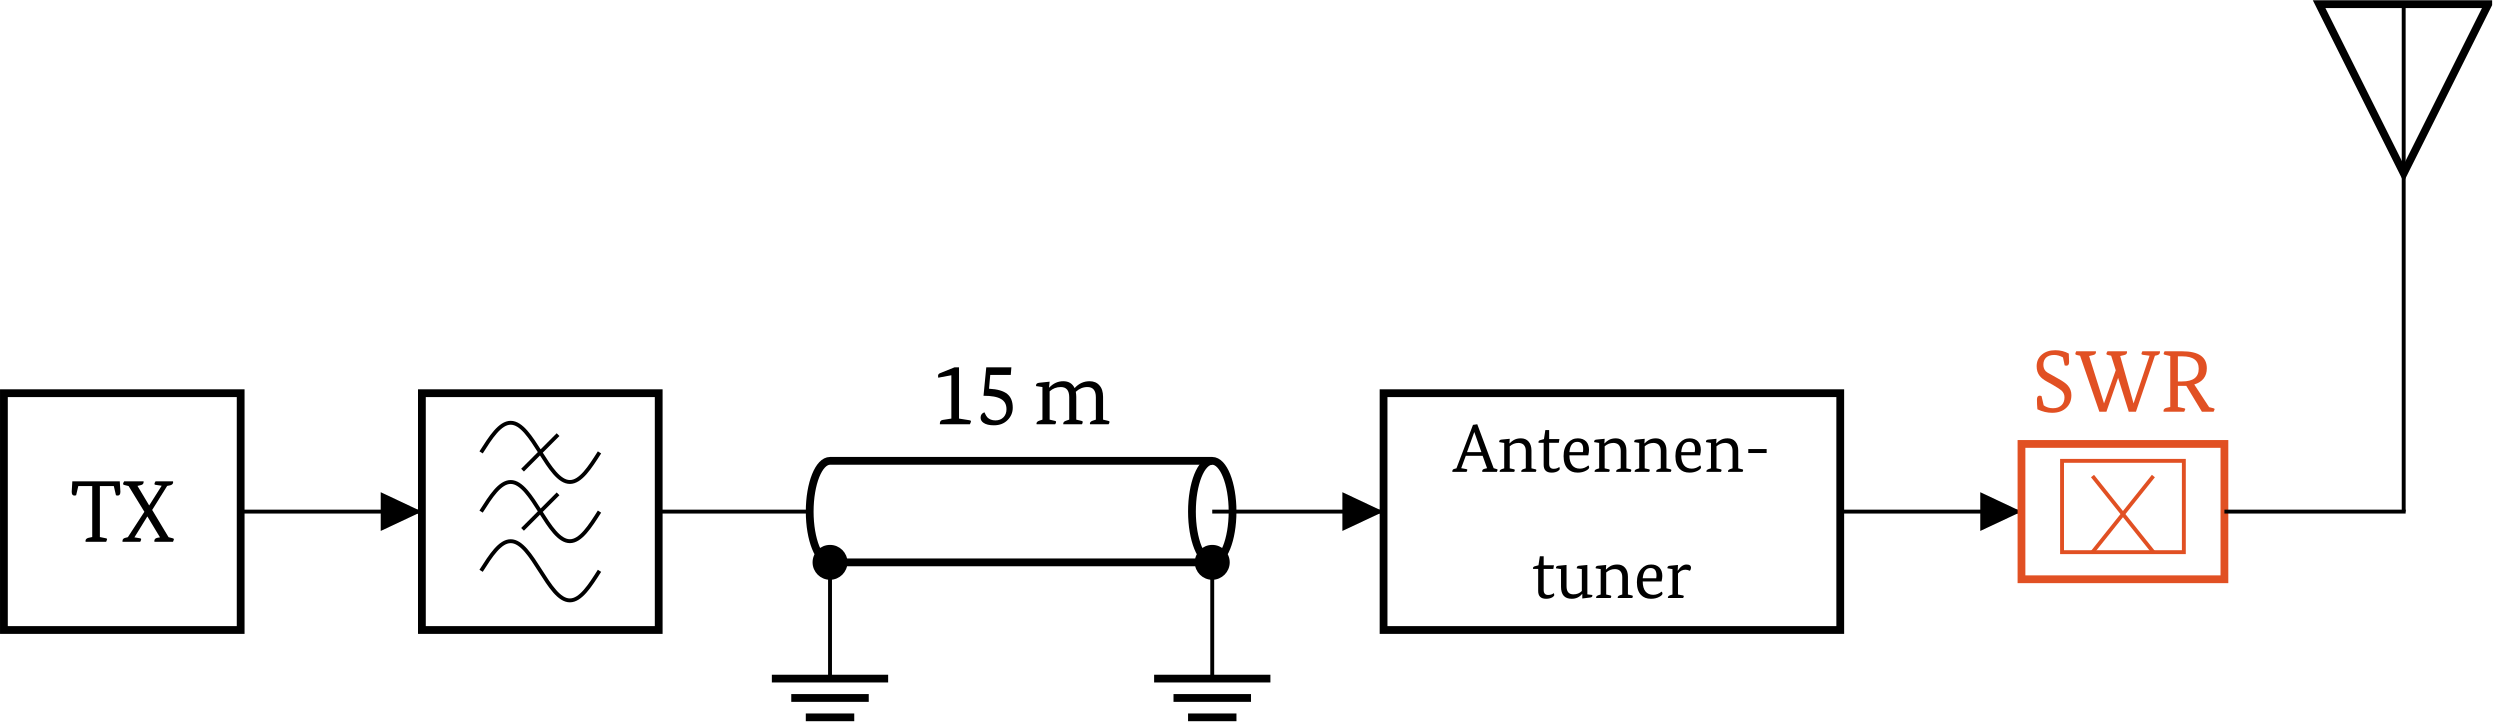
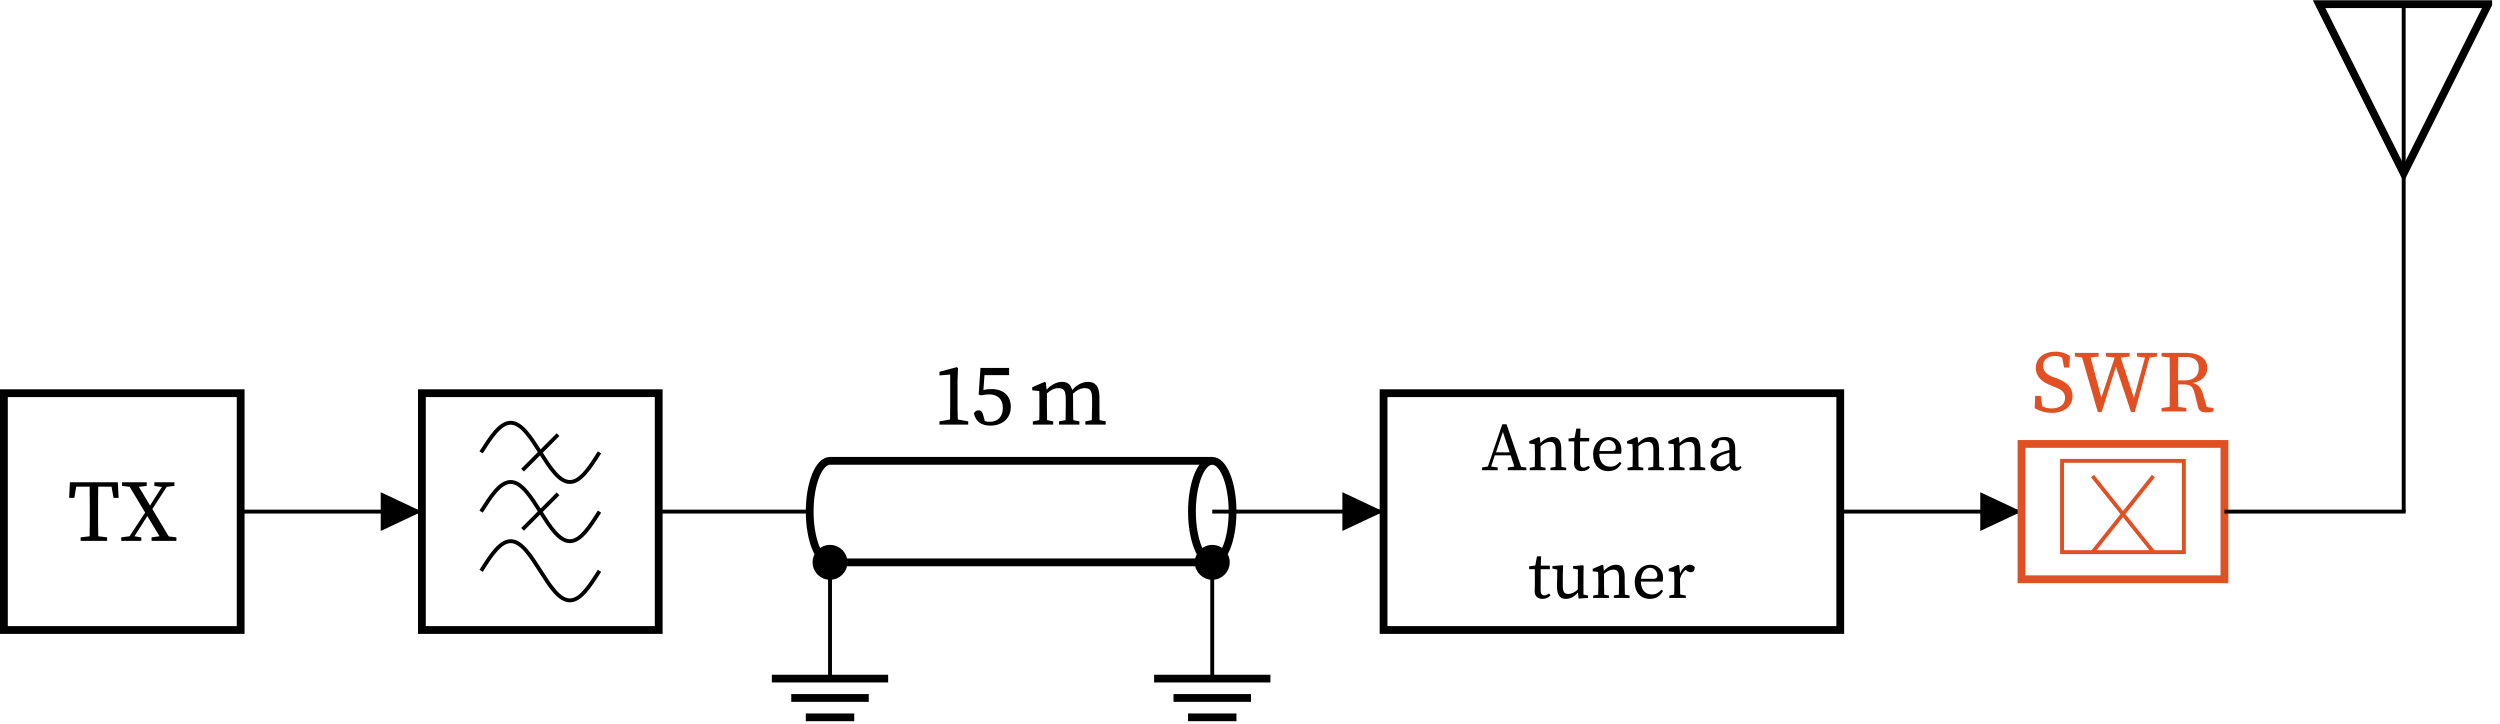
- <svg xmlns="http://www.w3.org/2000/svg" xmlns:xlink="http://www.w3.org/1999/xlink" width="255.194pt" height="73.825pt" viewBox="0 0 255.194 73.825">
+ <svg xmlns="http://www.w3.org/2000/svg" xmlns:xlink="http://www.w3.org/1999/xlink" width="255.194" height="73.825" viewBox="0 0 255.194 73.825">
  <defs>
    <g>
      <g id="glyph-0-0">
-         <path d="M 4.453 -5.688 L 3.031 -5.688 L 3.031 -0.484 L 3.641 -0.359 C 3.723 -0.348 3.766 -0.316 3.766 -0.266 C 3.766 -0.234 3.734 -0.145 3.672 0 L 1.578 0 C 1.566 -0.02 1.562 -0.047 1.562 -0.078 C 1.562 -0.242 1.664 -0.352 1.875 -0.406 L 2.25 -0.484 L 2.25 -5.688 L 0.828 -5.688 L 0.609 -4.75 C 0.547 -4.727 0.484 -4.719 0.422 -4.719 C 0.242 -4.719 0.156 -4.848 0.156 -5.109 C 0.156 -5.254 0.176 -5.609 0.219 -6.172 L 5.062 -6.172 C 5.102 -5.609 5.125 -5.254 5.125 -5.109 C 5.125 -4.848 5.035 -4.719 4.859 -4.719 C 4.797 -4.719 4.734 -4.727 4.672 -4.75 Z M 4.453 -5.688 " />
+         <path d="M 2.281 -2.766 C 2.281 -2 2.281 -1.219 2.266 -0.469 L 1.344 -0.359 L 1.344 0 L 4.047 0 L 4.047 -0.359 L 3.141 -0.469 C 3.125 -1.234 3.125 -2 3.125 -2.766 L 3.125 -3.203 C 3.125 -4 3.125 -4.766 3.141 -5.531 L 4.5 -5.531 L 4.703 -4.391 L 5.219 -4.391 L 5.141 -5.984 L 0.25 -5.984 L 0.172 -4.391 L 0.703 -4.391 L 0.891 -5.531 L 2.266 -5.531 C 2.281 -4.75 2.281 -3.984 2.281 -3.203 Z M 2.281 -2.766 " />
      </g>
      <g id="glyph-0-1">
-         <path d="M 2.203 -6.172 C 2.203 -6.141 2.203 -6.113 2.203 -6.094 C 2.203 -5.926 2.102 -5.82 1.906 -5.781 L 1.578 -5.703 L 2.766 -3.719 L 2.781 -3.719 L 4.047 -5.719 L 3.438 -5.812 C 3.352 -5.812 3.312 -5.848 3.312 -5.922 C 3.312 -5.973 3.348 -6.055 3.422 -6.172 L 5.203 -6.172 C 5.211 -6.141 5.219 -6.113 5.219 -6.094 C 5.219 -5.926 5.117 -5.816 4.922 -5.766 L 4.609 -5.703 L 3.078 -3.25 L 4.75 -0.469 L 5.172 -0.359 C 5.254 -0.336 5.297 -0.305 5.297 -0.266 C 5.297 -0.234 5.266 -0.145 5.203 0 L 3.312 0 C 3.301 -0.02 3.297 -0.047 3.297 -0.078 C 3.297 -0.254 3.398 -0.363 3.609 -0.406 L 3.875 -0.453 L 2.594 -2.578 L 2.578 -2.578 L 1.266 -0.453 L 1.828 -0.359 C 1.91 -0.348 1.953 -0.316 1.953 -0.266 C 1.953 -0.203 1.922 -0.113 1.859 0 L 0.047 0 C 0.047 -0.02 0.047 -0.047 0.047 -0.078 C 0.047 -0.254 0.145 -0.363 0.344 -0.406 L 0.594 -0.469 L 2.281 -3.062 L 0.672 -5.688 L 0.234 -5.797 C 0.148 -5.816 0.109 -5.859 0.109 -5.922 C 0.109 -5.973 0.145 -6.055 0.219 -6.172 Z M 2.203 -6.172 " />
+         <path d="M 0.172 -5.609 L 0.953 -5.516 L 2.531 -2.891 L 0.938 -0.469 L 0.094 -0.359 L 0.094 0 L 2.141 0 L 2.141 -0.359 L 1.438 -0.469 L 2.75 -2.531 L 4 -0.469 L 3.188 -0.359 L 3.188 0 L 5.719 0 L 5.719 -0.359 L 4.938 -0.453 L 3.266 -3.25 L 4.734 -5.516 L 5.516 -5.609 L 5.516 -5.984 L 3.469 -5.984 L 3.469 -5.609 L 4.234 -5.5 L 3.031 -3.609 L 1.891 -5.516 L 2.688 -5.609 L 2.688 -5.984 L 0.172 -5.984 Z M 0.172 -5.609 " />
      </g>
      <g id="glyph-0-2">
-         <path d="M 2.031 -0.578 L 2.031 -5 L 0.688 -4.75 C 0.676 -4.82 0.672 -4.883 0.672 -4.938 C 0.672 -5.07 0.742 -5.164 0.891 -5.219 L 2.359 -5.812 L 2.812 -5.812 L 2.812 -0.578 L 3.891 -0.406 C 3.984 -0.395 4.031 -0.359 4.031 -0.297 C 4.031 -0.242 3.992 -0.145 3.922 0 L 0.859 0 C 0.859 -0.02 0.859 -0.047 0.859 -0.078 C 0.859 -0.285 0.953 -0.406 1.141 -0.438 Z M 2.031 -0.578 " />
+         <path d="M 0.562 -5.391 L 0.562 -5.016 L 1.656 -5.109 L 1.656 -1.891 C 1.656 -1.438 1.641 -0.969 1.641 -0.516 L 0.562 -0.328 L 0.562 0 L 3.5 0 L 3.5 -0.328 L 2.438 -0.516 C 2.422 -0.969 2.406 -1.438 2.406 -1.891 L 2.406 -4.484 L 2.453 -5.766 L 2.328 -5.859 Z M 0.562 -5.391 " />
      </g>
      <g id="glyph-0-3">
-         <path d="M 1.125 -5.812 L 3.688 -5.812 L 3.625 -5.031 L 1.531 -5.031 L 1.406 -3.625 C 2.27 -3.582 2.895 -3.398 3.281 -3.078 C 3.645 -2.773 3.828 -2.312 3.828 -1.688 C 3.828 -1.195 3.648 -0.773 3.297 -0.422 C 2.941 -0.066 2.477 0.109 1.906 0.109 C 1.426 0.109 1.066 0.02 0.828 -0.156 C 0.641 -0.289 0.547 -0.461 0.547 -0.672 C 0.547 -0.941 0.676 -1.125 0.938 -1.219 C 1.051 -0.969 1.145 -0.801 1.219 -0.719 C 1.426 -0.5 1.707 -0.391 2.062 -0.391 C 2.406 -0.391 2.68 -0.5 2.891 -0.719 C 3.086 -0.926 3.188 -1.195 3.188 -1.531 C 3.188 -2.02 3 -2.367 2.625 -2.578 C 2.258 -2.797 1.664 -2.906 0.844 -2.906 Z M 1.125 -5.812 " />
+         <path d="M 4.125 -1.797 C 4.125 -2.984 3.328 -3.625 2.156 -3.625 C 1.859 -3.625 1.594 -3.594 1.328 -3.516 L 1.438 -5.047 L 3.953 -5.047 L 3.953 -5.781 L 1.031 -5.781 L 0.844 -3.062 L 1.094 -2.984 C 1.375 -3.047 1.656 -3.078 1.922 -3.078 C 2.781 -3.078 3.312 -2.594 3.312 -1.703 C 3.312 -0.844 2.844 -0.281 1.969 -0.281 C 1.812 -0.281 1.641 -0.297 1.469 -0.359 L 1.344 -0.844 C 1.219 -1.312 1.094 -1.453 0.828 -1.453 C 0.609 -1.453 0.453 -1.344 0.359 -1.141 C 0.547 -0.297 1.125 0.109 2.031 0.109 C 3.281 0.109 4.125 -0.656 4.125 -1.797 Z M 4.125 -1.797 " />
      </g>
      <g id="glyph-0-4">
-         <path d="M 7.094 -0.469 L 7.625 -0.344 C 7.707 -0.332 7.75 -0.297 7.75 -0.234 C 7.75 -0.148 7.719 -0.07 7.656 0 L 5.766 0 C 5.754 -0.02 5.75 -0.039 5.75 -0.062 C 5.75 -0.195 5.844 -0.297 6.031 -0.359 L 6.359 -0.469 L 6.359 -2.75 C 6.359 -3.445 6.07 -3.797 5.5 -3.797 C 5.051 -3.797 4.656 -3.633 4.312 -3.312 C 4.344 -3.102 4.359 -2.93 4.359 -2.797 L 4.359 -0.469 L 4.891 -0.344 C 4.973 -0.332 5.016 -0.297 5.016 -0.234 C 5.016 -0.148 4.988 -0.07 4.938 0 L 3.031 0 C 3.031 -0.02 3.031 -0.039 3.031 -0.062 C 3.031 -0.195 3.125 -0.297 3.312 -0.359 L 3.641 -0.469 L 3.641 -2.75 C 3.641 -3.445 3.352 -3.797 2.781 -3.797 C 2.344 -3.797 1.961 -3.648 1.641 -3.359 L 1.641 -0.469 L 2.172 -0.344 C 2.254 -0.332 2.297 -0.297 2.297 -0.234 C 2.297 -0.148 2.266 -0.07 2.203 0 L 0.312 0 C 0.301 -0.02 0.297 -0.039 0.297 -0.062 C 0.297 -0.195 0.391 -0.297 0.578 -0.359 L 0.906 -0.469 L 0.906 -3.797 L 0.266 -3.891 C 0.254 -3.91 0.25 -3.93 0.25 -3.953 C 0.25 -4.117 0.359 -4.211 0.578 -4.234 L 1.641 -4.344 L 1.578 -3.75 L 1.609 -3.75 C 2.016 -4.176 2.488 -4.391 3.031 -4.391 C 3.582 -4.391 3.969 -4.156 4.188 -3.688 C 4.613 -4.156 5.125 -4.391 5.719 -4.391 C 6.145 -4.391 6.477 -4.25 6.719 -3.969 C 6.969 -3.695 7.094 -3.305 7.094 -2.797 Z M 7.094 -0.469 " />
+         <path d="M 6 -4.359 C 5.438 -4.359 4.844 -4.078 4.375 -3.516 C 4.234 -4.109 3.891 -4.359 3.328 -4.359 C 2.781 -4.359 2.188 -4.031 1.766 -3.562 L 1.688 -4.266 L 1.562 -4.359 L 0.297 -3.812 L 0.297 -3.5 L 1.016 -3.422 C 1.031 -3.062 1.031 -2.797 1.031 -2.312 L 1.031 -1.875 C 1.031 -1.469 1.031 -0.891 1.016 -0.453 L 0.359 -0.328 L 0.359 0 L 2.438 0 L 2.438 -0.328 L 1.812 -0.453 C 1.812 -0.891 1.797 -1.484 1.797 -1.875 L 1.797 -3.188 C 2.234 -3.562 2.578 -3.719 2.984 -3.719 C 3.516 -3.719 3.719 -3.453 3.719 -2.641 L 3.719 -1.875 C 3.719 -1.469 3.703 -0.891 3.703 -0.453 L 3.031 -0.328 L 3.031 0 L 5.109 0 L 5.109 -0.328 L 4.484 -0.453 C 4.484 -0.891 4.469 -1.469 4.469 -1.875 L 4.469 -2.703 C 4.469 -2.875 4.453 -3.016 4.453 -3.156 C 4.906 -3.562 5.266 -3.719 5.656 -3.719 C 6.172 -3.719 6.406 -3.484 6.406 -2.656 L 6.406 -1.875 C 6.406 -1.469 6.391 -0.891 6.375 -0.453 L 5.719 -0.328 L 5.719 0 L 7.797 0 L 7.797 -0.328 L 7.172 -0.453 C 7.156 -0.891 7.156 -1.469 7.156 -1.875 L 7.156 -2.797 C 7.156 -3.906 6.734 -4.359 6 -4.359 Z M 6 -4.359 " />
      </g>
      <g id="glyph-0-5">
-         <path d="M 3.203 -5.547 C 2.898 -5.711 2.602 -5.797 2.312 -5.797 C 1.957 -5.797 1.68 -5.707 1.484 -5.531 C 1.297 -5.352 1.203 -5.109 1.203 -4.797 C 1.203 -4.535 1.281 -4.316 1.438 -4.141 C 1.531 -4.047 1.703 -3.938 1.953 -3.812 L 2.781 -3.344 C 3.219 -3.102 3.523 -2.879 3.703 -2.672 C 3.941 -2.398 4.062 -2.07 4.062 -1.688 C 4.062 -1.156 3.891 -0.727 3.547 -0.406 C 3.191 -0.062 2.707 0.109 2.094 0.109 C 1.602 0.109 1.102 -0.008 0.594 -0.25 C 0.562 -0.57 0.547 -0.906 0.547 -1.25 C 0.547 -1.508 0.641 -1.641 0.828 -1.641 C 0.879 -1.641 0.941 -1.625 1.016 -1.594 L 1.234 -0.656 C 1.504 -0.457 1.82 -0.359 2.188 -0.359 C 2.57 -0.359 2.867 -0.469 3.078 -0.688 C 3.266 -0.883 3.359 -1.145 3.359 -1.469 C 3.359 -1.738 3.258 -1.969 3.062 -2.156 C 2.926 -2.281 2.625 -2.477 2.156 -2.75 L 1.594 -3.062 C 1.25 -3.25 0.992 -3.445 0.828 -3.656 C 0.617 -3.926 0.516 -4.254 0.516 -4.641 C 0.516 -5.141 0.695 -5.539 1.062 -5.844 C 1.406 -6.133 1.859 -6.281 2.422 -6.281 C 2.93 -6.281 3.391 -6.164 3.797 -5.938 C 3.816 -5.508 3.828 -5.227 3.828 -5.094 C 3.828 -4.832 3.738 -4.703 3.562 -4.703 C 3.5 -4.703 3.438 -4.711 3.375 -4.734 Z M 3.203 -5.547 " />
+         <path d="M 2.078 -0.312 C 1.688 -0.312 1.422 -0.391 1.141 -0.531 L 0.969 -1.594 L 0.406 -1.594 L 0.359 -0.344 C 0.766 -0.078 1.438 0.141 2.094 0.141 C 3.344 0.141 4.219 -0.516 4.219 -1.562 C 4.219 -2.406 3.766 -2.938 2.594 -3.391 L 2.234 -3.516 C 1.594 -3.766 1.219 -4.109 1.219 -4.656 C 1.219 -5.312 1.75 -5.672 2.438 -5.672 C 2.703 -5.672 2.938 -5.609 3.156 -5.484 L 3.359 -4.484 L 3.891 -4.484 L 3.953 -5.656 C 3.562 -5.938 3.078 -6.109 2.484 -6.109 C 1.344 -6.109 0.469 -5.484 0.469 -4.453 C 0.469 -3.547 1.094 -3.016 2.016 -2.656 L 2.359 -2.516 C 3.125 -2.219 3.453 -1.969 3.453 -1.391 C 3.453 -0.703 2.906 -0.312 2.078 -0.312 Z M 2.078 -0.312 " />
      </g>
      <g id="glyph-0-6">
-         <path d="M 4.344 -3.438 L 4.328 -3.438 L 3.141 0 L 2.422 0 L 0.453 -5.719 L 0.094 -5.797 C 0.008 -5.816 -0.031 -5.859 -0.031 -5.922 C -0.031 -5.973 0 -6.055 0.062 -6.172 L 2.062 -6.172 C 2.07 -6.141 2.078 -6.113 2.078 -6.094 C 2.078 -5.926 1.973 -5.82 1.766 -5.781 L 1.375 -5.688 L 2.891 -0.875 L 2.906 -0.875 L 4.094 -4.234 L 3.625 -5.719 L 3.266 -5.797 C 3.18 -5.816 3.141 -5.859 3.141 -5.922 C 3.141 -5.973 3.176 -6.055 3.25 -6.172 L 5.234 -6.172 C 5.242 -6.141 5.25 -6.113 5.25 -6.094 C 5.25 -5.926 5.145 -5.82 4.938 -5.781 L 4.547 -5.688 L 5.906 -0.875 L 5.922 -0.875 L 7.547 -5.719 L 6.844 -5.812 C 6.758 -5.832 6.719 -5.867 6.719 -5.922 C 6.719 -5.961 6.75 -6.047 6.812 -6.172 L 8.609 -6.172 C 8.609 -6.141 8.609 -6.113 8.609 -6.094 C 8.609 -5.926 8.508 -5.816 8.312 -5.766 L 8.094 -5.719 L 6.156 0 L 5.422 0 Z M 4.344 -3.438 " />
+         <path d="M 5.875 0.062 L 6.25 0.062 L 7.766 -5.5 L 8.516 -5.609 L 8.516 -5.984 L 6.484 -5.984 L 6.484 -5.609 L 7.297 -5.5 L 6.172 -1.375 L 4.828 -5.5 L 5.734 -5.609 L 5.734 -5.984 L 3.312 -5.984 L 3.312 -5.609 L 4.203 -5.5 L 2.844 -1.406 L 1.75 -5.516 L 2.562 -5.609 L 2.562 -5.984 L 0.141 -5.984 L 0.141 -5.609 L 0.875 -5.516 L 2.484 0.062 L 2.875 0.062 L 4.328 -4.578 Z M 5.875 0.062 " />
      </g>
      <g id="glyph-0-7">
-         <path d="M 2.734 -2.641 C 2.586 -2.641 2.461 -2.641 2.359 -2.641 L 1.875 -2.641 L 1.875 -0.484 L 2.5 -0.359 C 2.582 -0.348 2.625 -0.316 2.625 -0.266 C 2.625 -0.234 2.586 -0.145 2.516 0 L 0.422 0 C 0.41 -0.02 0.406 -0.047 0.406 -0.078 C 0.406 -0.242 0.508 -0.352 0.719 -0.406 L 1.094 -0.484 L 1.094 -5.688 L 0.547 -5.812 C 0.461 -5.832 0.422 -5.867 0.422 -5.922 C 0.422 -5.973 0.453 -6.055 0.516 -6.172 L 2.312 -6.172 C 3.988 -6.172 4.828 -5.594 4.828 -4.438 C 4.828 -3.602 4.398 -3.051 3.547 -2.781 L 5.062 -0.469 L 5.5 -0.359 C 5.582 -0.336 5.625 -0.305 5.625 -0.266 C 5.625 -0.234 5.586 -0.145 5.516 0 L 4.328 0 Z M 2.312 -3.094 C 3.438 -3.094 4 -3.523 4 -4.391 C 4 -5.234 3.438 -5.656 2.312 -5.656 L 1.875 -5.656 L 1.875 -3.094 Z M 2.312 -3.094 " />
+         <path d="M 2.875 -5.562 C 3.797 -5.562 4.188 -5.156 4.188 -4.406 C 4.188 -3.688 3.734 -3.172 2.766 -3.172 L 2.078 -3.172 C 2.078 -4.016 2.078 -4.781 2.094 -5.562 Z M 1.234 -2.766 C 1.234 -2 1.234 -1.219 1.219 -0.469 L 0.391 -0.359 L 0.391 0 L 2.922 0 L 2.922 -0.359 L 2.094 -0.469 C 2.078 -1.188 2.078 -1.906 2.078 -2.766 L 2.516 -2.766 C 3.25 -2.766 3.578 -2.641 3.75 -1.906 L 4.109 -0.484 C 4.203 -0.047 4.453 0.094 5.016 0.094 C 5.297 0.094 5.516 0.047 5.688 0 L 5.688 -0.359 L 5 -0.453 L 4.625 -1.766 C 4.422 -2.469 4.094 -2.797 3.562 -2.906 C 4.562 -3.078 5.062 -3.719 5.062 -4.422 C 5.062 -5.391 4.266 -5.984 2.891 -5.984 L 0.391 -5.984 L 0.391 -5.609 L 1.219 -5.516 C 1.234 -4.75 1.234 -3.984 1.234 -3.203 Z M 1.234 -2.766 " />
      </g>
      <g id="glyph-1-0">
-         <path d="M 3.484 -0.375 L 3.031 -1.641 L 1.312 -1.641 L 0.844 -0.375 L 1.375 -0.281 C 1.438 -0.27 1.469 -0.242 1.469 -0.203 C 1.469 -0.172 1.441 -0.102 1.391 0 L -0.062 0 C -0.062 -0.02 -0.062 -0.039 -0.062 -0.062 C -0.062 -0.195 0.016 -0.281 0.172 -0.312 L 0.359 -0.359 L 2.047 -4.797 L 2.484 -4.859 L 4.156 -0.375 L 4.469 -0.281 C 4.531 -0.258 4.562 -0.234 4.562 -0.203 C 4.562 -0.18 4.535 -0.113 4.484 0 L 3 0 C 2.988 -0.02 2.984 -0.039 2.984 -0.062 C 2.984 -0.188 3.062 -0.27 3.219 -0.312 Z M 1.438 -2.016 L 2.906 -2.016 L 2.188 -4.047 L 2.172 -4.047 Z M 1.438 -2.016 " />
+         <path d="M 2.156 -3.906 L 2.844 -1.828 L 1.453 -1.828 Z M 0.031 0 L 1.625 0 L 1.625 -0.281 L 0.953 -0.375 L 1.328 -1.516 L 2.953 -1.516 L 3.328 -0.375 L 2.656 -0.281 L 2.656 0 L 4.547 0 L 4.547 -0.281 L 4.016 -0.344 L 2.531 -4.688 L 2.094 -4.688 L 0.625 -0.375 L 0.031 -0.281 Z M 0.031 0 " />
      </g>
      <g id="glyph-1-1">
-         <path d="M 0.703 -0.359 L 0.703 -2.953 L 0.203 -3.031 C 0.191 -3.039 0.188 -3.055 0.188 -3.078 C 0.188 -3.211 0.273 -3.285 0.453 -3.297 L 1.266 -3.375 L 1.234 -2.906 L 1.25 -2.906 C 1.406 -3.062 1.539 -3.172 1.656 -3.234 C 1.863 -3.359 2.113 -3.422 2.406 -3.422 C 2.738 -3.422 3 -3.312 3.188 -3.094 C 3.383 -2.875 3.484 -2.566 3.484 -2.172 L 3.484 -0.359 L 3.891 -0.266 C 3.953 -0.254 3.984 -0.227 3.984 -0.188 C 3.984 -0.125 3.961 -0.062 3.922 0 L 2.453 0 C 2.441 -0.02 2.438 -0.035 2.438 -0.047 C 2.438 -0.148 2.508 -0.227 2.656 -0.281 L 2.906 -0.359 L 2.906 -2.141 C 2.906 -2.422 2.828 -2.633 2.672 -2.781 C 2.535 -2.895 2.363 -2.953 2.156 -2.953 C 1.82 -2.953 1.523 -2.836 1.266 -2.609 L 1.266 -0.359 L 1.688 -0.266 C 1.75 -0.254 1.781 -0.227 1.781 -0.188 C 1.781 -0.125 1.758 -0.062 1.719 0 L 0.25 0 C 0.238 -0.02 0.234 -0.035 0.234 -0.047 C 0.234 -0.148 0.305 -0.227 0.453 -0.281 Z M 0.703 -0.359 " />
+         <path d="M 2.609 -3.391 C 2.188 -3.391 1.703 -3.141 1.375 -2.766 L 1.312 -3.328 L 1.203 -3.391 L 0.234 -2.969 L 0.234 -2.719 L 0.781 -2.656 C 0.797 -2.391 0.812 -2.172 0.812 -1.797 L 0.812 -1.453 C 0.812 -1.141 0.797 -0.703 0.797 -0.344 L 0.281 -0.25 L 0.281 0 L 1.891 0 L 1.891 -0.25 L 1.406 -0.344 C 1.406 -0.703 1.391 -1.156 1.391 -1.453 L 1.391 -2.469 C 1.75 -2.766 2.016 -2.891 2.344 -2.891 C 2.75 -2.891 2.922 -2.688 2.922 -2.047 L 2.922 -1.453 C 2.922 -1.141 2.906 -0.688 2.906 -0.344 L 2.391 -0.25 L 2.391 0 L 4 0 L 4 -0.25 L 3.516 -0.344 C 3.516 -0.703 3.5 -1.141 3.5 -1.453 L 3.5 -2.109 C 3.5 -3.016 3.219 -3.391 2.609 -3.391 Z M 2.609 -3.391 " />
      </g>
      <g id="glyph-1-2">
-         <path d="M 0.672 -3.344 L 0.812 -4.266 L 1.203 -4.266 L 1.203 -3.344 L 2.25 -3.344 L 2.188 -2.969 L 1.203 -2.969 L 1.203 -0.828 C 1.203 -0.484 1.352 -0.312 1.656 -0.312 C 1.895 -0.312 2.086 -0.375 2.234 -0.5 C 2.266 -0.445 2.281 -0.379 2.281 -0.297 C 2.281 -0.234 2.219 -0.16 2.094 -0.078 C 1.926 0.023 1.711 0.078 1.453 0.078 C 0.91 0.078 0.641 -0.188 0.641 -0.719 L 0.641 -2.969 L 0.125 -2.969 C 0.113 -2.988 0.109 -3.008 0.109 -3.031 C 0.109 -3.145 0.18 -3.219 0.328 -3.25 Z M 0.672 -3.344 " />
+         <path d="M 1.234 -0.781 L 1.234 -2.938 L 2.172 -2.938 L 2.172 -3.297 L 1.25 -3.297 L 1.281 -4.25 L 0.859 -4.25 L 0.688 -3.312 L 0.062 -3.234 L 0.062 -2.938 L 0.641 -2.938 L 0.641 -1.297 C 0.641 -1.016 0.625 -0.875 0.625 -0.703 C 0.625 -0.156 0.938 0.094 1.422 0.094 C 1.781 0.094 2.062 -0.047 2.25 -0.281 L 2.078 -0.453 C 1.906 -0.328 1.766 -0.266 1.609 -0.266 C 1.375 -0.266 1.234 -0.422 1.234 -0.781 Z M 1.234 -0.781 " />
      </g>
      <g id="glyph-1-3">
-         <path d="M 0.906 -1.688 C 0.906 -1.25 1 -0.91 1.188 -0.672 C 1.375 -0.441 1.641 -0.328 1.984 -0.328 C 2.285 -0.328 2.57 -0.438 2.844 -0.656 C 2.883 -0.625 2.91 -0.555 2.922 -0.453 C 2.922 -0.348 2.816 -0.238 2.609 -0.125 C 2.367 0.008 2.082 0.078 1.75 0.078 C 1.32 0.078 0.984 -0.051 0.734 -0.312 C 0.453 -0.602 0.312 -1.035 0.312 -1.609 C 0.312 -2.18 0.461 -2.633 0.766 -2.969 C 1.035 -3.27 1.367 -3.422 1.766 -3.422 C 2.129 -3.422 2.414 -3.312 2.625 -3.094 C 2.812 -2.883 2.906 -2.602 2.906 -2.25 C 2.906 -2.094 2.879 -1.906 2.828 -1.688 Z M 1.703 -3.062 C 1.234 -3.062 0.969 -2.711 0.906 -2.016 L 2.281 -2.016 C 2.301 -2.109 2.312 -2.207 2.312 -2.312 C 2.312 -2.812 2.109 -3.062 1.703 -3.062 Z M 1.703 -3.062 " />
+         <path d="M 1.875 -3.078 C 2.297 -3.078 2.625 -2.719 2.625 -2.328 C 2.625 -2.125 2.547 -1.953 2.219 -1.953 L 0.953 -1.953 C 1.031 -2.766 1.484 -3.078 1.875 -3.078 Z M 1.906 -3.391 C 1.047 -3.391 0.312 -2.688 0.312 -1.625 C 0.312 -0.562 0.922 0.094 1.859 0.094 C 2.5 0.094 2.938 -0.219 3.203 -0.719 L 3.031 -0.844 C 2.781 -0.562 2.516 -0.359 2.062 -0.359 C 1.391 -0.359 0.953 -0.812 0.938 -1.672 L 3.156 -1.672 C 3.188 -1.766 3.203 -1.891 3.203 -2.062 C 3.203 -2.906 2.641 -3.391 1.906 -3.391 Z M 1.906 -3.391 " />
      </g>
      <g id="glyph-1-4">
-         <path d="M 2.297 -1.922 L 0.422 -1.922 L 0.422 -2.328 L 2.297 -2.328 Z M 2.297 -1.922 " />
+         <path d="M 2.891 0.062 C 3.141 0.062 3.328 -0.016 3.5 -0.297 L 3.359 -0.438 C 3.281 -0.359 3.203 -0.297 3.094 -0.297 C 2.938 -0.297 2.844 -0.406 2.844 -0.703 L 2.844 -2.188 C 2.844 -3.062 2.484 -3.391 1.766 -3.391 C 1.047 -3.391 0.531 -3.062 0.406 -2.531 C 0.422 -2.344 0.531 -2.25 0.734 -2.25 C 0.922 -2.25 1.031 -2.359 1.094 -2.578 L 1.219 -3.031 C 1.375 -3.062 1.5 -3.078 1.594 -3.078 C 2.062 -3.078 2.25 -2.906 2.25 -2.234 L 2.25 -2.062 C 1.969 -2 1.688 -1.906 1.469 -1.828 C 0.531 -1.484 0.312 -1.172 0.312 -0.781 C 0.312 -0.203 0.734 0.094 1.25 0.094 C 1.656 0.094 1.891 -0.094 2.266 -0.469 C 2.328 -0.141 2.562 0.062 2.891 0.062 Z M 0.938 -0.891 C 0.938 -1.094 1.016 -1.359 1.609 -1.594 C 1.766 -1.641 2.016 -1.734 2.25 -1.797 L 2.25 -0.734 C 1.859 -0.453 1.719 -0.375 1.484 -0.375 C 1.172 -0.375 0.938 -0.516 0.938 -0.891 Z M 0.938 -0.891 " />
      </g>
      <g id="glyph-1-5">
-         <path d="M 0.609 -2.953 L 0.109 -3.031 C 0.098 -3.039 0.094 -3.055 0.094 -3.078 C 0.094 -3.211 0.18 -3.285 0.359 -3.297 L 1.172 -3.375 L 1.172 -1.203 C 1.172 -0.648 1.406 -0.375 1.875 -0.375 C 2.227 -0.375 2.516 -0.488 2.734 -0.719 L 2.734 -2.953 L 2.219 -3.031 C 2.219 -3.039 2.219 -3.055 2.219 -3.078 C 2.219 -3.211 2.301 -3.285 2.469 -3.297 L 3.297 -3.375 L 3.297 -0.375 L 3.797 -0.312 C 3.805 -0.289 3.812 -0.27 3.812 -0.25 C 3.812 -0.125 3.723 -0.055 3.547 -0.047 L 2.781 0.047 L 2.781 -0.422 L 2.766 -0.422 C 2.492 -0.086 2.141 0.078 1.703 0.078 C 0.973 0.078 0.609 -0.332 0.609 -1.156 Z M 0.609 -2.953 " />
+         <path d="M 3.812 0 L 3.812 -0.25 L 3.344 -0.344 L 3.344 -2.297 L 3.359 -3.281 L 3.297 -3.344 L 2.281 -3.25 L 2.281 -3 L 2.781 -2.906 L 2.766 -0.859 C 2.438 -0.562 2.109 -0.406 1.781 -0.406 C 1.406 -0.406 1.234 -0.625 1.234 -1.219 L 1.234 -2.297 L 1.266 -3.281 L 1.203 -3.344 L 0.172 -3.25 L 0.172 -3 L 0.672 -2.891 L 0.641 -1.156 C 0.641 -0.25 0.984 0.094 1.547 0.094 C 1.969 0.094 2.406 -0.109 2.781 -0.562 L 2.844 0.062 Z M 3.812 0 " />
      </g>
      <g id="glyph-1-6">
-         <path d="M 0.703 -0.359 L 0.703 -2.953 L 0.203 -3.031 C 0.191 -3.039 0.188 -3.055 0.188 -3.078 C 0.188 -3.211 0.273 -3.285 0.453 -3.297 L 1.266 -3.375 L 1.234 -2.797 L 1.25 -2.797 C 1.52 -3.211 1.816 -3.422 2.141 -3.422 C 2.441 -3.422 2.594 -3.305 2.594 -3.078 C 2.594 -2.984 2.555 -2.883 2.484 -2.781 C 2.316 -2.852 2.164 -2.891 2.031 -2.891 C 1.719 -2.891 1.461 -2.758 1.266 -2.5 L 1.266 -0.359 L 1.766 -0.266 C 1.828 -0.254 1.859 -0.227 1.859 -0.188 C 1.859 -0.125 1.832 -0.062 1.781 0 L 0.25 0 C 0.238 -0.02 0.234 -0.035 0.234 -0.047 C 0.234 -0.148 0.305 -0.227 0.453 -0.281 Z M 0.703 -0.359 " />
+         <path d="M 0.297 0 L 1.984 0 L 1.984 -0.25 L 1.406 -0.359 C 1.406 -0.703 1.391 -1.156 1.391 -1.453 L 1.391 -1.984 C 1.516 -2.375 1.703 -2.672 1.969 -2.875 L 2.062 -2.797 C 2.188 -2.688 2.328 -2.625 2.484 -2.625 C 2.766 -2.625 2.891 -2.812 2.891 -3.141 C 2.812 -3.281 2.594 -3.391 2.391 -3.391 C 2.016 -3.391 1.625 -3.062 1.391 -2.5 L 1.312 -3.328 L 1.203 -3.391 L 0.234 -2.969 L 0.234 -2.719 L 0.781 -2.656 C 0.797 -2.391 0.812 -2.172 0.812 -1.797 L 0.812 -1.453 C 0.812 -1.141 0.797 -0.688 0.797 -0.344 L 0.297 -0.25 Z M 0.297 0 " />
      </g>
    </g>
    <clipPath id="clip-0">
      <path clip-rule="nonzero" d="M 245 0.027 L 246 0.027 L 246 53 L 245 53 Z M 245 0.027 " />
    </clipPath>
    <clipPath id="clip-1">
      <path clip-rule="nonzero" d="M 225 0.027 L 254.391 0.027 L 254.391 29 L 225 29 Z M 225 0.027 " />
    </clipPath>
    <clipPath id="clip-2">
      <path clip-rule="nonzero" d="M 78 68 L 92 68 L 92 73.621 L 78 73.621 Z M 78 68 " />
    </clipPath>
    <clipPath id="clip-3">
      <path clip-rule="nonzero" d="M 117 68 L 131 68 L 131 73.621 L 117 73.621 Z M 117 68 " />
    </clipPath>
  </defs>
  <path fill="none" stroke-width="0.797" stroke-linecap="butt" stroke-linejoin="miter" stroke="rgb(0%, 0%, 0%)" stroke-opacity="1" stroke-miterlimit="10" d="M -12.122 12.123 L 12.122 12.123 L 12.122 -12.126 L -12.122 -12.126 Z M -12.122 12.123 " transform="matrix(0.996852, 0, 0, -0.996852, 12.48258, 52.22115)" />
  <g fill="rgb(0%, 0%, 0%)" fill-opacity="1">
-     <use xlink:href="#glyph-0-0" x="7.164" y="55.304" />
-     <use xlink:href="#glyph-0-1" x="12.456" y="55.304" />
+     <use xlink:href="#glyph-0-0" x="6.887" y="55.211" />
+     <use xlink:href="#glyph-0-1" x="12.286" y="55.211" />
  </g>
  <path fill="none" stroke-width="0.399" stroke-linecap="butt" stroke-linejoin="miter" stroke="rgb(0%, 0%, 0%)" stroke-opacity="1" stroke-miterlimit="10" d="M 12.122 -0.002 L 21.401 -0.002 M 21.401 -0.002 L 30.68 -0.002 " transform="matrix(0.996852, 0, 0, -0.996852, 12.48258, 52.22115)" />
  <path fill-rule="nonzero" fill="rgb(0%, 0%, 0%)" fill-opacity="1" d="M 38.863 52.223 L 38.863 54.199 L 43.066 52.223 L 38.863 50.242 Z M 38.863 52.223 " />
  <path fill="none" stroke-width="0.797" stroke-linecap="butt" stroke-linejoin="miter" stroke="rgb(0%, 0%, 0%)" stroke-opacity="1" stroke-miterlimit="10" d="M 30.68 12.123 L 54.929 12.123 L 54.929 -12.126 L 30.68 -12.126 Z M 30.68 12.123 " transform="matrix(0.996852, 0, 0, -0.996852, 12.48258, 52.22115)" />
  <path fill="none" stroke-width="0.399" stroke-linecap="butt" stroke-linejoin="miter" stroke="rgb(0%, 0%, 0%)" stroke-opacity="1" stroke-miterlimit="10" d="M 36.742 6.061 C 37.73 7.612 38.674 9.094 39.772 9.094 C 40.869 9.094 41.817 7.612 42.805 6.061 C 43.792 4.509 44.736 3.031 45.834 3.031 C 46.931 3.031 47.879 4.509 48.867 6.061 M 44.623 7.879 L 40.986 4.242 " transform="matrix(0.996852, 0, 0, -0.996852, 12.48258, 52.22115)" />
  <path fill="none" stroke-width="0.399" stroke-linecap="butt" stroke-linejoin="miter" stroke="rgb(0%, 0%, 0%)" stroke-opacity="1" stroke-miterlimit="10" d="M 36.742 -0.002 C 37.73 1.55 38.674 3.031 39.772 3.031 C 40.869 3.031 41.817 1.55 42.805 -0.002 C 43.792 -1.553 44.736 -3.031 45.834 -3.031 C 46.931 -3.031 47.879 -1.553 48.867 -0.002 M 44.623 1.817 L 40.986 -1.82 " transform="matrix(0.996852, 0, 0, -0.996852, 12.48258, 52.22115)" />
  <path fill="none" stroke-width="0.399" stroke-linecap="butt" stroke-linejoin="miter" stroke="rgb(0%, 0%, 0%)" stroke-opacity="1" stroke-miterlimit="10" d="M 36.742 -6.064 C 37.73 -4.512 38.674 -3.031 39.772 -3.031 C 40.869 -3.031 41.817 -4.512 42.805 -6.064 C 43.792 -7.615 44.736 -9.093 45.834 -9.093 C 46.931 -9.093 47.879 -7.615 48.867 -6.064 " transform="matrix(0.996852, 0, 0, -0.996852, 12.48258, 52.22115)" />
  <path fill="none" stroke-width="0.399" stroke-linecap="butt" stroke-linejoin="miter" stroke="rgb(0%, 0%, 0%)" stroke-opacity="1" stroke-miterlimit="10" d="M 54.929 -0.002 L 70.391 -0.002 M 113.692 -0.002 L 129.155 -0.002 " transform="matrix(0.996852, 0, 0, -0.996852, 12.48258, 52.22115)" />
  <path fill="none" stroke-width="0.797" stroke-linecap="butt" stroke-linejoin="miter" stroke="rgb(0%, 0%, 0%)" stroke-opacity="1" stroke-miterlimit="10" d="M 111.611 5.195 L 72.472 5.195 C 71.324 5.195 70.391 2.871 70.391 -0.002 C 70.391 -2.87 71.324 -5.198 72.472 -5.198 L 111.611 -5.198 C 112.759 -5.198 113.692 -2.87 113.692 -0.002 C 113.692 2.871 112.759 5.195 111.611 5.195 " transform="matrix(0.996852, 0, 0, -0.996852, 12.48258, 52.22115)" />
  <path fill="none" stroke-width="0.797" stroke-linecap="butt" stroke-linejoin="miter" stroke="rgb(0%, 0%, 0%)" stroke-opacity="1" stroke-miterlimit="10" d="M 111.611 5.195 C 110.467 5.195 109.534 2.871 109.534 -0.002 C 109.534 -2.87 110.467 -5.198 111.611 -5.198 " transform="matrix(0.996852, 0, 0, -0.996852, 12.48258, 52.22115)" />
  <path fill="none" stroke-width="0.399" stroke-linecap="butt" stroke-linejoin="miter" stroke="rgb(0%, 0%, 0%)" stroke-opacity="1" stroke-miterlimit="10" d="M 111.611 -0.002 L 113.692 -0.002 " transform="matrix(0.996852, 0, 0, -0.996852, 12.48258, 52.22115)" />
  <g fill="rgb(0%, 0%, 0%)" fill-opacity="1">
-     <use xlink:href="#glyph-0-2" x="95.082" y="43.305" />
-     <use xlink:href="#glyph-0-3" x="99.551" y="43.305" />
+     <use xlink:href="#glyph-0-2" x="95.337" y="43.339" />
  </g>
  <g fill="rgb(0%, 0%, 0%)" fill-opacity="1">
-     <use xlink:href="#glyph-0-4" x="105.504" y="43.305" />
+     <use xlink:href="#glyph-0-3" x="99.055" y="43.339" />
+   </g>
+   <g fill="rgb(0%, 0%, 0%)" fill-opacity="1">
+     <use xlink:href="#glyph-0-4" x="105.071" y="43.339" />
  </g>
  <path fill-rule="nonzero" fill="rgb(0%, 0%, 0%)" fill-opacity="1" d="M 137.027 52.223 L 137.027 54.199 L 141.23 52.223 L 137.027 50.242 Z M 137.027 52.223 " />
  <path fill="none" stroke-width="0.797" stroke-linecap="butt" stroke-linejoin="miter" stroke="rgb(0%, 0%, 0%)" stroke-opacity="1" stroke-miterlimit="10" d="M 129.155 12.123 L 175.919 12.123 L 175.919 -12.126 L 129.155 -12.126 Z M 129.155 12.123 " transform="matrix(0.996852, 0, 0, -0.996852, 12.48258, 52.22115)" />
  <path fill="none" stroke-width="0.399" stroke-linecap="butt" stroke-linejoin="miter" stroke="rgb(0%, 0%, 0%)" stroke-opacity="1" stroke-miterlimit="10" d="M 175.919 -0.002 L 185.198 -0.002 M 185.198 -0.002 L 194.477 -0.002 " transform="matrix(0.996852, 0, 0, -0.996852, 12.48258, 52.22115)" />
  <path fill-rule="nonzero" fill="rgb(0%, 0%, 0%)" fill-opacity="1" d="M 202.141 52.223 L 202.141 54.199 L 206.348 52.223 L 202.141 50.242 Z M 202.141 52.223 " />
  <path fill="none" stroke-width="0.797" stroke-linecap="butt" stroke-linejoin="miter" stroke="rgb(88.234%, 31.374%, 13.724%)" stroke-opacity="1" stroke-miterlimit="10" d="M 194.477 6.927 L 215.258 6.927 L 215.258 -6.93 L 194.477 -6.93 Z M 194.477 6.927 " transform="matrix(0.996852, 0, 0, -0.996852, 12.48258, 52.22115)" />
  <path fill="none" stroke-width="0.399" stroke-linecap="butt" stroke-linejoin="miter" stroke="rgb(88.234%, 31.374%, 13.724%)" stroke-opacity="1" stroke-miterlimit="10" d="M 198.631 -4.155 L 211.104 -4.155 L 211.104 5.195 L 198.631 5.195 Z M 198.631 -4.155 " transform="matrix(0.996852, 0, 0, -0.996852, 12.48258, 52.22115)" />
  <path fill="none" stroke-width="0.399" stroke-linecap="butt" stroke-linejoin="miter" stroke="rgb(88.234%, 31.374%, 13.724%)" stroke-opacity="1" stroke-miterlimit="10" d="M 207.985 -4.155 L 201.75 3.639 " transform="matrix(0.996852, 0, 0, -0.996852, 12.48258, 52.22115)" />
  <path fill="none" stroke-width="0.399" stroke-linecap="butt" stroke-linejoin="miter" stroke="rgb(88.234%, 31.374%, 13.724%)" stroke-opacity="1" stroke-miterlimit="10" d="M 201.75 -4.155 L 207.985 3.639 " transform="matrix(0.996852, 0, 0, -0.996852, 12.48258, 52.22115)" />
  <path fill="none" stroke-width="0.399" stroke-linecap="butt" stroke-linejoin="miter" stroke="rgb(0%, 0%, 0%)" stroke-opacity="1" stroke-miterlimit="10" d="M 215.258 -0.002 L 224.537 -0.002 M 224.537 -0.002 L 233.816 -0.002 " transform="matrix(0.996852, 0, 0, -0.996852, 12.48258, 52.22115)" />
  <g clip-path="url(#clip-0)">
    <path fill="none" stroke-width="0.399" stroke-linecap="butt" stroke-linejoin="miter" stroke="rgb(0%, 0%, 0%)" stroke-opacity="1" stroke-miterlimit="10" d="M 233.616 -0.002 L 233.616 51.959 " transform="matrix(0.996852, 0, 0, -0.996852, 12.48258, 52.22115)" />
  </g>
  <g clip-path="url(#clip-1)">
    <path fill="none" stroke-width="0.797" stroke-linecap="butt" stroke-linejoin="miter" stroke="rgb(0%, 0%, 0%)" stroke-opacity="1" stroke-miterlimit="10" d="M 233.616 51.959 L 242.276 51.959 L 233.616 34.639 L 224.956 51.959 L 233.616 51.959 " transform="matrix(0.996852, 0, 0, -0.996852, 12.48258, 52.22115)" />
  </g>
  <path fill-rule="nonzero" fill="rgb(0%, 0%, 0%)" fill-opacity="1" stroke-width="0.399" stroke-linecap="butt" stroke-linejoin="miter" stroke="rgb(0%, 0%, 0%)" stroke-opacity="1" stroke-miterlimit="10" d="M 74.059 -5.198 C 74.059 -4.32 73.346 -3.611 72.472 -3.611 C 71.594 -3.611 70.885 -4.32 70.885 -5.198 C 70.885 -6.071 71.594 -6.785 72.472 -6.785 C 73.346 -6.785 74.059 -6.071 74.059 -5.198 Z M 74.059 -5.198 " transform="matrix(0.996852, 0, 0, -0.996852, 12.48258, 52.22115)" />
  <path fill="none" stroke-width="0.399" stroke-linecap="butt" stroke-linejoin="miter" stroke="rgb(0%, 0%, 0%)" stroke-opacity="1" stroke-miterlimit="10" d="M 72.472 -5.198 L 72.472 -17.102 " transform="matrix(0.996852, 0, 0, -0.996852, 12.48258, 52.22115)" />
  <g clip-path="url(#clip-2)">
    <path fill="none" stroke-width="0.797" stroke-linecap="butt" stroke-linejoin="miter" stroke="rgb(0%, 0%, 0%)" stroke-opacity="1" stroke-miterlimit="10" d="M 66.516 -17.102 L 78.424 -17.102 M 68.503 -19.085 L 76.438 -19.085 M 69.992 -21.072 L 74.953 -21.072 " transform="matrix(0.996852, 0, 0, -0.996852, 12.48258, 52.22115)" />
  </g>
  <path fill-rule="nonzero" fill="rgb(0%, 0%, 0%)" fill-opacity="1" stroke-width="0.399" stroke-linecap="butt" stroke-linejoin="miter" stroke="rgb(0%, 0%, 0%)" stroke-opacity="1" stroke-miterlimit="10" d="M 113.202 -5.198 C 113.202 -4.32 112.489 -3.611 111.611 -3.611 C 110.737 -3.611 110.024 -4.32 110.024 -5.198 C 110.024 -6.071 110.737 -6.785 111.611 -6.785 C 112.489 -6.785 113.202 -6.071 113.202 -5.198 Z M 113.202 -5.198 " transform="matrix(0.996852, 0, 0, -0.996852, 12.48258, 52.22115)" />
  <path fill="none" stroke-width="0.399" stroke-linecap="butt" stroke-linejoin="miter" stroke="rgb(0%, 0%, 0%)" stroke-opacity="1" stroke-miterlimit="10" d="M 111.611 -5.198 L 111.611 -17.102 " transform="matrix(0.996852, 0, 0, -0.996852, 12.48258, 52.22115)" />
  <g clip-path="url(#clip-3)">
    <path fill="none" stroke-width="0.797" stroke-linecap="butt" stroke-linejoin="miter" stroke="rgb(0%, 0%, 0%)" stroke-opacity="1" stroke-miterlimit="10" d="M 105.659 -17.102 L 117.567 -17.102 M 107.645 -19.085 L 115.581 -19.085 M 109.134 -21.072 L 114.091 -21.072 " transform="matrix(0.996852, 0, 0, -0.996852, 12.48258, 52.22115)" />
  </g>
  <g fill="rgb(0%, 0%, 0%)" fill-opacity="1">
-     <use xlink:href="#glyph-1-0" x="148.312" y="48.166" />
-     <use xlink:href="#glyph-1-1" x="152.844" y="48.166" />
-     <use xlink:href="#glyph-1-2" x="156.932" y="48.166" />
-     <use xlink:href="#glyph-1-3" x="159.296" y="48.166" />
-     <use xlink:href="#glyph-1-1" x="162.535" y="48.166" />
-     <use xlink:href="#glyph-1-1" x="166.623" y="48.166" />
-     <use xlink:href="#glyph-1-3" x="170.711" y="48.166" />
-     <use xlink:href="#glyph-1-1" x="173.95" y="48.166" />
-     <use xlink:href="#glyph-1-4" x="178.038" y="48.166" />
+     <use xlink:href="#glyph-1-0" x="151.256" y="47.998" />
+     <use xlink:href="#glyph-1-1" x="155.872" y="47.998" />
  </g>
  <g fill="rgb(0%, 0%, 0%)" fill-opacity="1">
-     <use xlink:href="#glyph-1-2" x="156.372" y="61.045" />
-     <use xlink:href="#glyph-1-5" x="158.736" y="61.045" />
-     <use xlink:href="#glyph-1-1" x="162.691" y="61.045" />
-     <use xlink:href="#glyph-1-3" x="166.779" y="61.045" />
-     <use xlink:href="#glyph-1-6" x="170.019" y="61.045" />
+     <use xlink:href="#glyph-1-2" x="160.05" y="47.998" />
+     <use xlink:href="#glyph-1-3" x="162.31" y="47.998" />
+     <use xlink:href="#glyph-1-1" x="165.855" y="47.998" />
+     <use xlink:href="#glyph-1-1" x="170.068" y="47.998" />
+     <use xlink:href="#glyph-1-4" x="174.281" y="47.998" />
+   </g>
+   <g fill="rgb(0%, 0%, 0%)" fill-opacity="1">
+     <use xlink:href="#glyph-1-2" x="156.032" y="61.038" />
+     <use xlink:href="#glyph-1-5" x="158.292" y="61.038" />
+     <use xlink:href="#glyph-1-1" x="162.345" y="61.038" />
+     <use xlink:href="#glyph-1-3" x="166.557" y="61.038" />
+     <use xlink:href="#glyph-1-6" x="170.103" y="61.038" />
  </g>
  <g fill="rgb(88.234%, 31.374%, 13.724%)" fill-opacity="1">
-     <use xlink:href="#glyph-0-5" x="207.38" y="42.03" />
-     <use xlink:href="#glyph-0-6" x="211.876" y="42.03" />
-     <use xlink:href="#glyph-0-7" x="220.439" y="42.03" />
+     <use xlink:href="#glyph-0-5" x="207.339" y="42.003" />
+   </g>
+   <g fill="rgb(88.234%, 31.374%, 13.724%)" fill-opacity="1">
+     <use xlink:href="#glyph-0-6" x="211.656" y="42.003" />
+     <use xlink:href="#glyph-0-7" x="220.255" y="42.003" />
  </g>
</svg>
